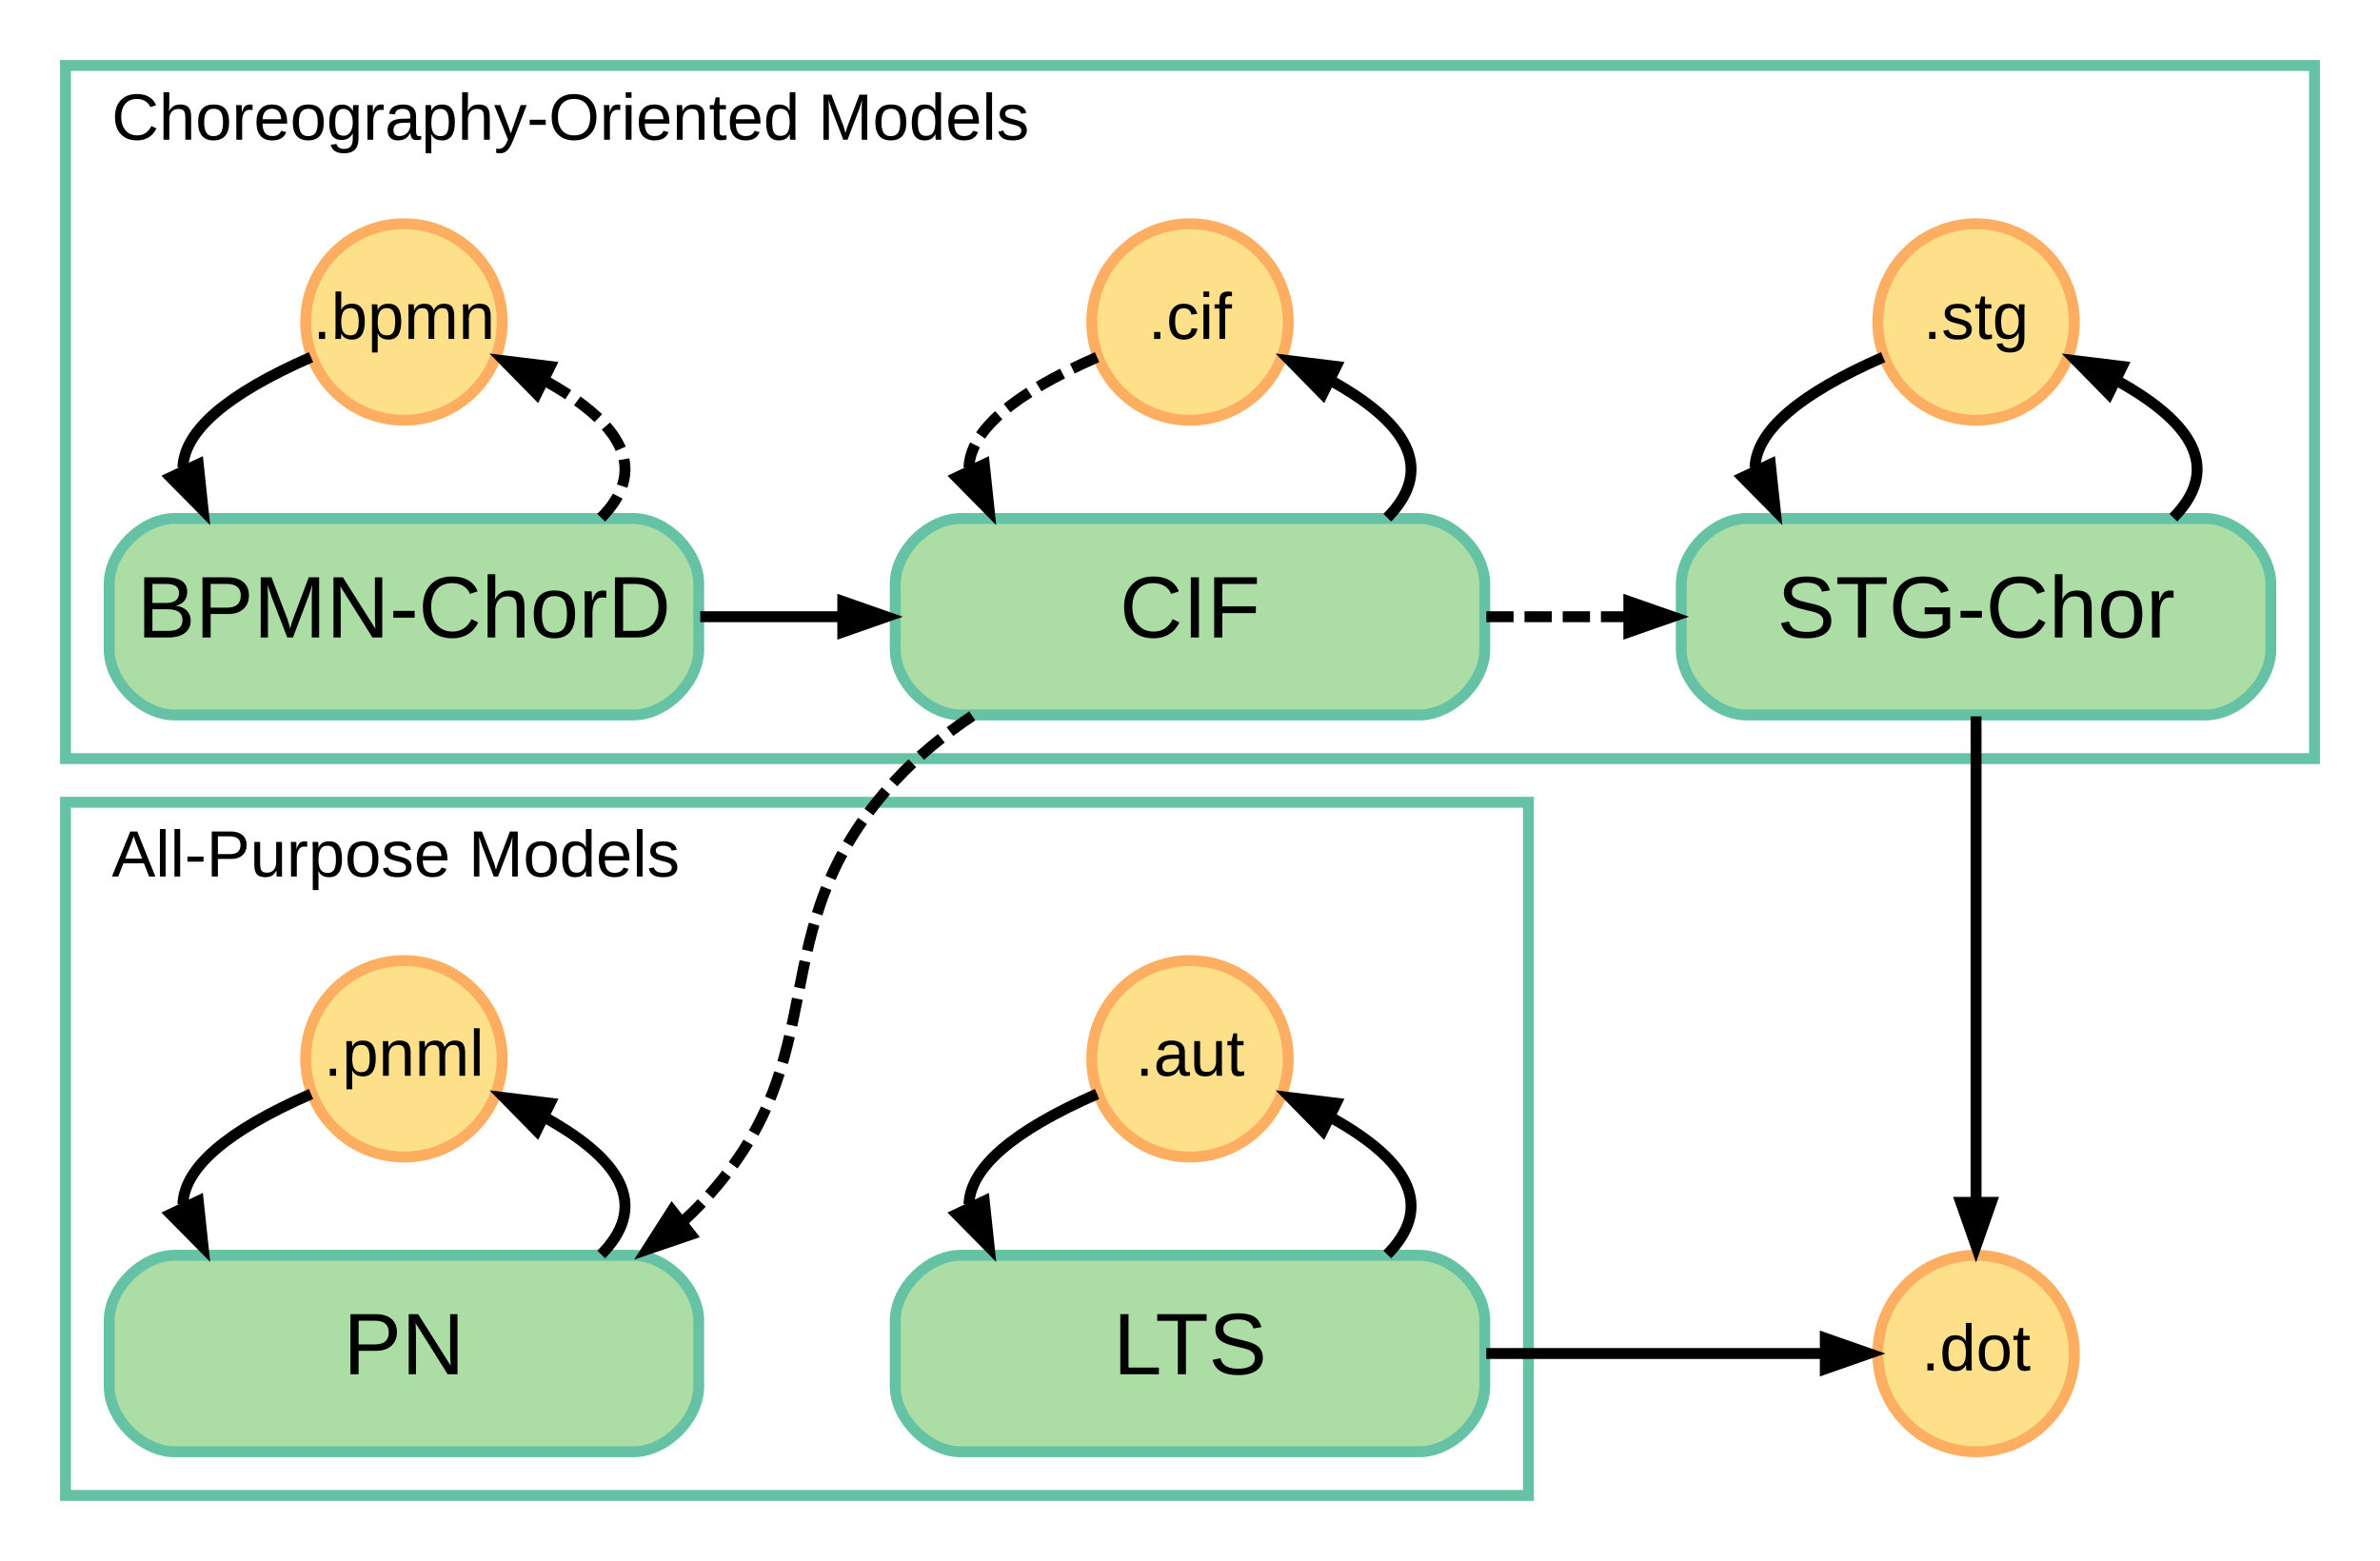
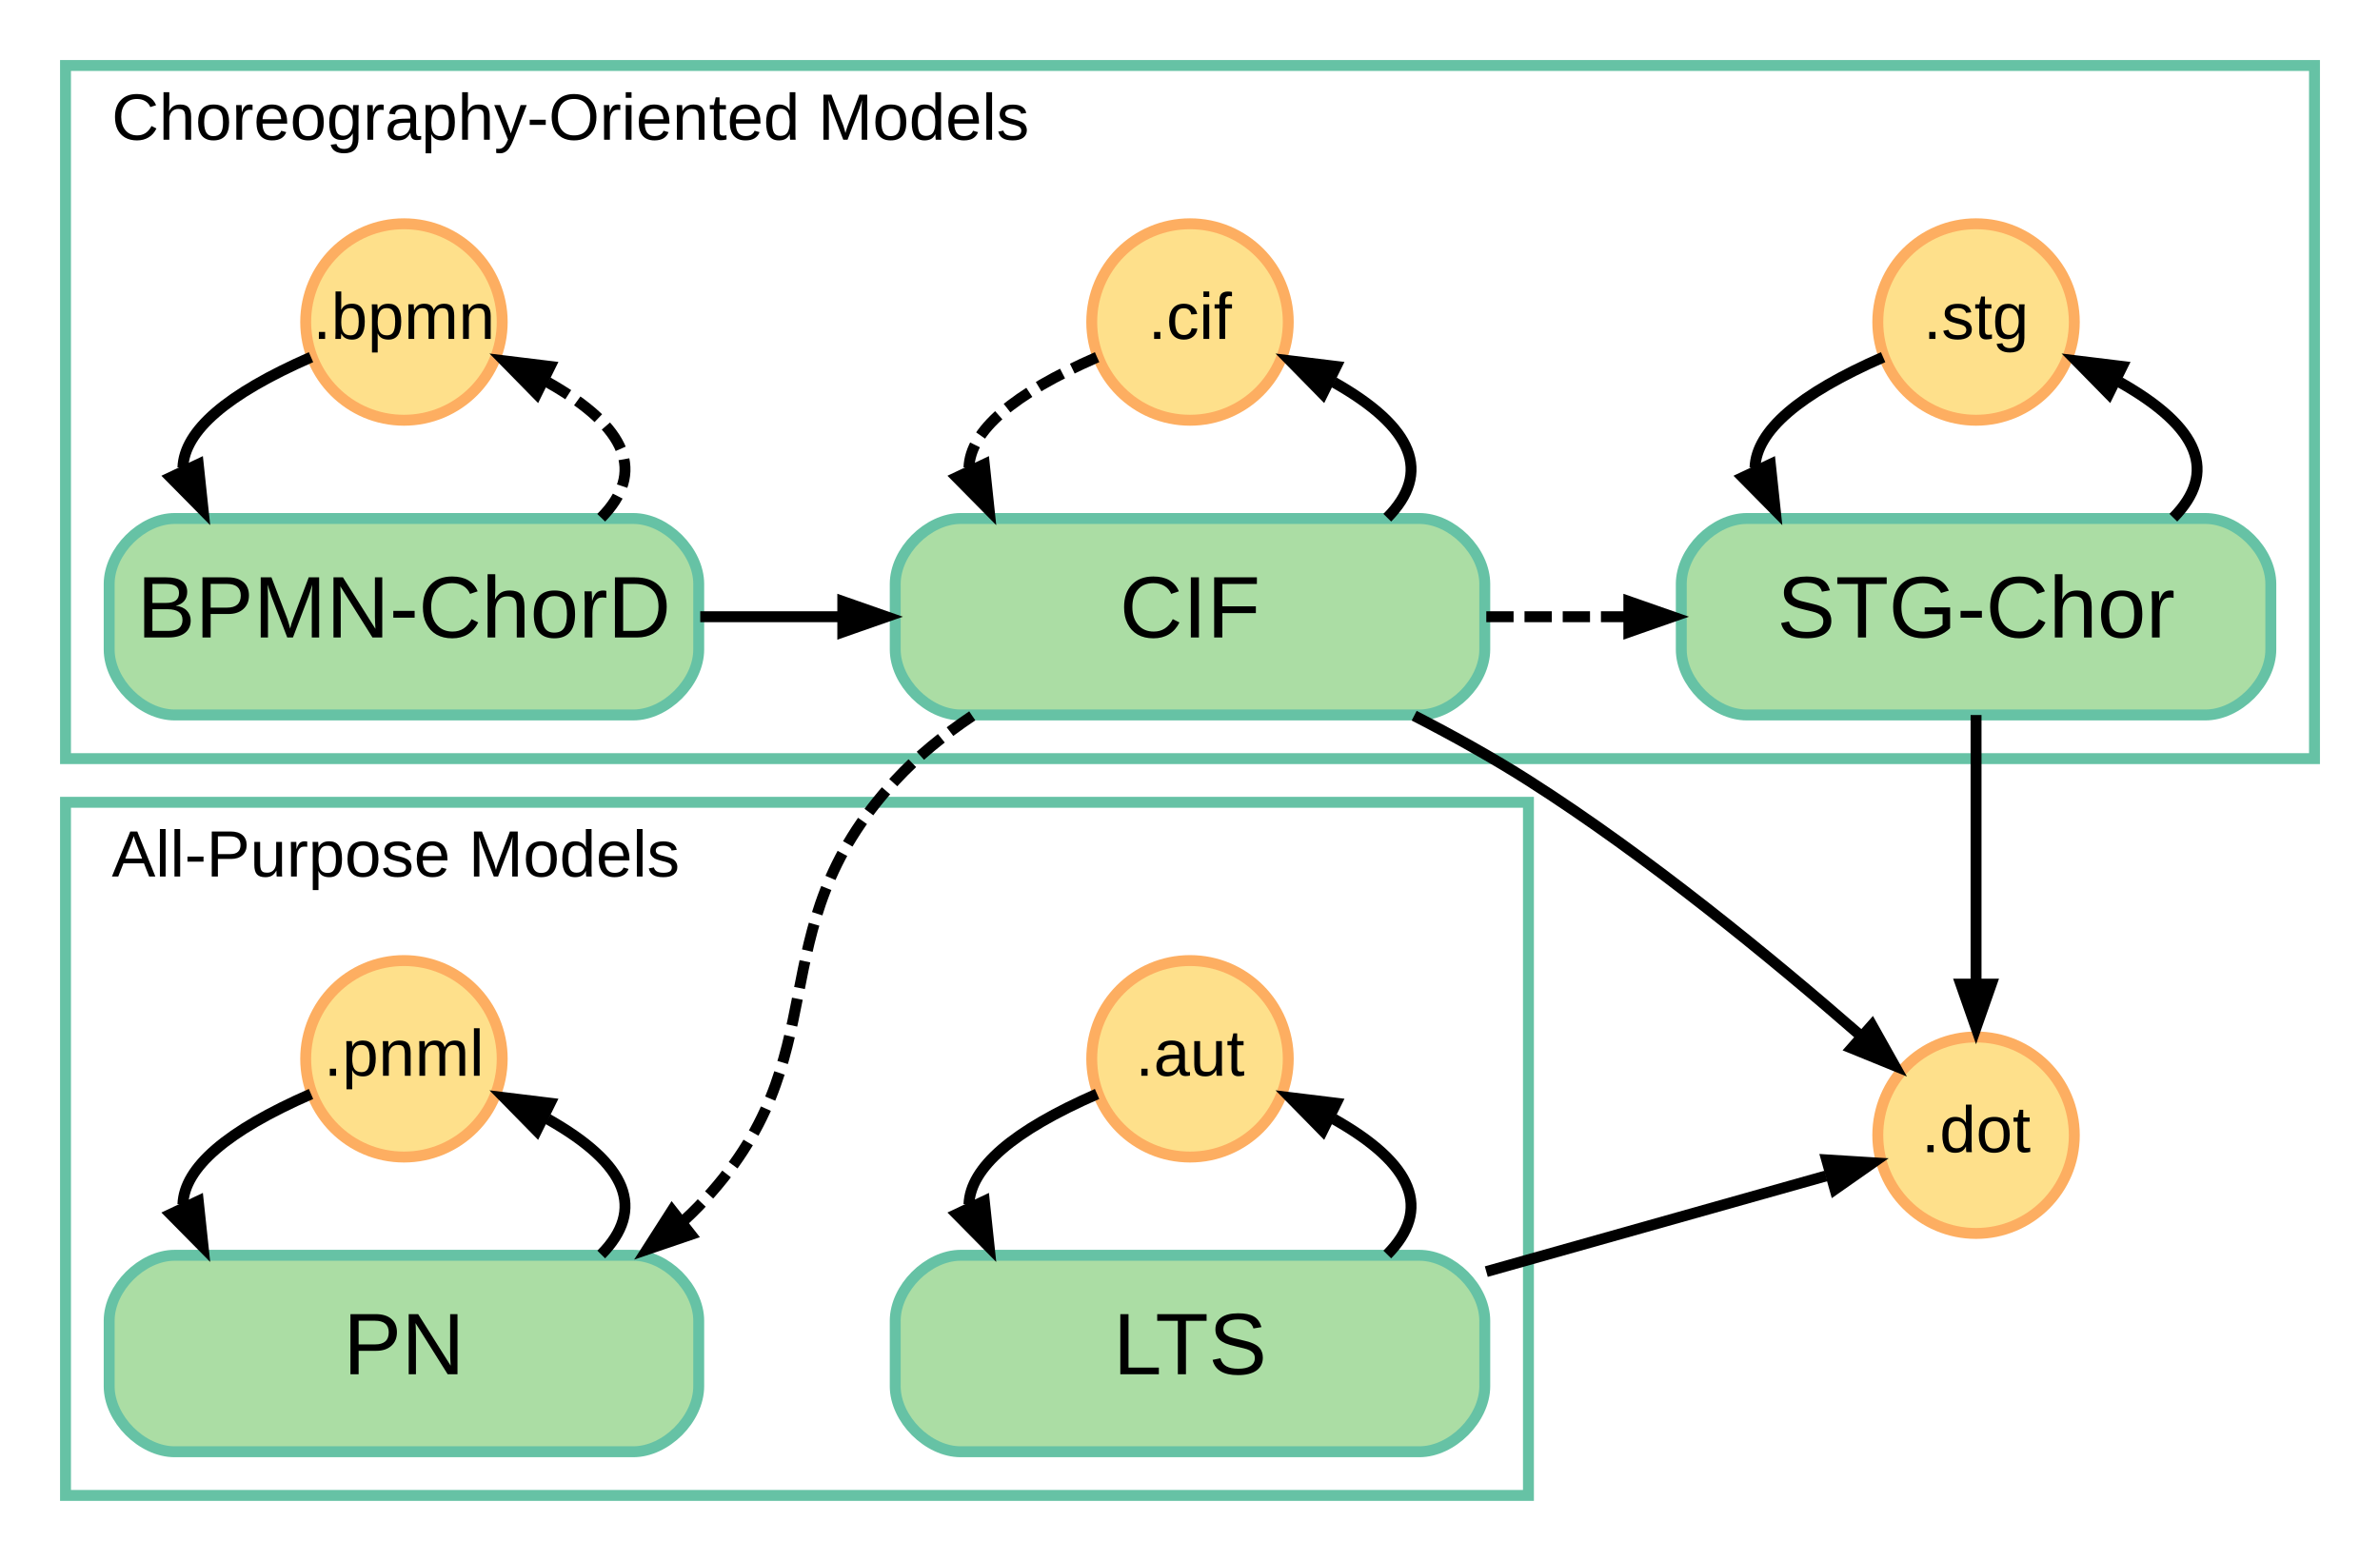
<svg xmlns="http://www.w3.org/2000/svg" width="436pt" height="286pt" viewBox="0.00 0.00 436.00 286.00">
  <g id="graph0" class="graph" transform="scale(1 1) rotate(0) translate(4 282)">
    <g id="clust1" class="cluster">
      <polygon fill="none" stroke="#66c2a5" stroke-width="2" points="8,-143 8,-270 420,-270 420,-143 8,-143" />
      <text text-anchor="middle" x="100.5" y="-256.4" font-family="Arial" font-size="12.00">Choreography-Oriented Models</text>
    </g>
    <g id="clust5" class="cluster">
      <polygon fill="none" stroke="#66c2a5" stroke-width="2" points="8,-8 8,-135 276,-135 276,-8 8,-8" />
      <text text-anchor="middle" x="68.5" y="-121.4" font-family="Arial" font-size="12.00">All-Purpose Models</text>
    </g>
    <g id="node1" class="node">
      <ellipse fill="#fee08b" stroke="#fdae61" stroke-width="2" cx="70" cy="-223" rx="18" ry="18" />
      <text text-anchor="middle" x="70" y="-219.9" font-family="Arial" font-size="12.00">.bpmn</text>
    </g>
    <g id="node4" class="node">
      <path fill="#abdda4" stroke="#66c2a5" stroke-width="2" d="M112,-187C112,-187 28,-187 28,-187 22,-187 16,-181 16,-175 16,-175 16,-163 16,-163 16,-157 22,-151 28,-151 28,-151 112,-151 112,-151 118,-151 124,-157 124,-163 124,-163 124,-175 124,-175 124,-181 118,-187 112,-187" />
      <text text-anchor="middle" x="70" y="-165.2" font-family="Arial" font-size="16.00">BPMN-ChorD</text>
    </g>
    <g id="edge3" class="edge">
      <path fill="none" stroke="black" stroke-width="2" d="M52.976,-216.557C37.579,-209.815 29.756,-203.074 29.506,-196.333" />
      <polygon fill="black" stroke="black" points="32.743,-197.676 33.861,-187.141 26.416,-194.68 32.743,-197.676" />
    </g>
    <g id="node2" class="node">
      <ellipse fill="#fee08b" stroke="#fdae61" stroke-width="2" cx="214" cy="-223" rx="18" ry="18" />
      <text text-anchor="middle" x="214" y="-219.9" font-family="Arial" font-size="12.00">.cif</text>
    </g>
    <g id="node5" class="node">
      <path fill="#abdda4" stroke="#66c2a5" stroke-width="2" d="M256,-187C256,-187 172,-187 172,-187 166,-187 160,-181 160,-175 160,-175 160,-163 160,-163 160,-157 166,-151 172,-151 172,-151 256,-151 256,-151 262,-151 268,-157 268,-163 268,-163 268,-175 268,-175 268,-181 262,-187 256,-187" />
      <text text-anchor="middle" x="214" y="-165.2" font-family="Arial" font-size="16.00">CIF</text>
    </g>
    <g id="edge8" class="edge">
      <path fill="none" stroke="black" stroke-width="2" stroke-dasharray="5,2" d="M196.976,-216.557C181.579,-209.815 173.756,-203.074 173.506,-196.333" />
      <polygon fill="black" stroke="black" points="176.743,-197.676 177.86,-187.141 170.416,-194.68 176.743,-197.676" />
    </g>
    <g id="node3" class="node">
      <ellipse fill="#fee08b" stroke="#fdae61" stroke-width="2" cx="358" cy="-223" rx="18" ry="18" />
      <text text-anchor="middle" x="358" y="-219.9" font-family="Arial" font-size="12.00">.stg</text>
    </g>
    <g id="node6" class="node">
      <path fill="#abdda4" stroke="#66c2a5" stroke-width="2" d="M400,-187C400,-187 316,-187 316,-187 310,-187 304,-181 304,-175 304,-175 304,-163 304,-163 304,-157 310,-151 316,-151 316,-151 400,-151 400,-151 406,-151 412,-157 412,-163 412,-163 412,-175 412,-175 412,-181 406,-187 400,-187" />
      <text text-anchor="middle" x="358" y="-165.2" font-family="Arial" font-size="16.00">STG-Chor</text>
    </g>
    <g id="edge6" class="edge">
      <path fill="none" stroke="black" stroke-width="2" d="M340.976,-216.557C325.579,-209.815 317.756,-203.074 317.506,-196.333" />
      <polygon fill="black" stroke="black" points="320.743,-197.676 321.86,-187.141 314.416,-194.68 320.743,-197.676" />
    </g>
    <g id="edge2" class="edge">
      <path fill="none" stroke="black" stroke-width="2" stroke-dasharray="5,2" d="M106.14,-187.141C114.283,-195.414 111.02,-203.687 96.348,-211.96" />
      <polygon fill="black" stroke="black" points="94.446,-208.996 87.024,-216.557 97.541,-215.275 94.446,-208.996" />
    </g>
    <g id="edge1" class="edge">
      <path fill="none" stroke="black" stroke-width="2" d="M124.28,-169C132.56,-169 141.184,-169 149.661,-169" />
      <polygon fill="black" stroke="black" points="149.894,-172.5 159.894,-169 149.894,-165.5 149.894,-172.5" />
    </g>
    <g id="edge4" class="edge">
      <path fill="none" stroke="black" stroke-width="2" d="M250.14,-187.141C258.283,-195.414 255.02,-203.687 240.348,-211.96" />
      <polygon fill="black" stroke="black" points="238.446,-208.996 231.024,-216.557 241.541,-215.275 238.446,-208.996" />
    </g>
    <g id="edge7" class="edge">
      <path fill="none" stroke="black" stroke-width="2" stroke-dasharray="5,2" d="M268.28,-169C276.56,-169 285.184,-169 293.661,-169" />
      <polygon fill="black" stroke="black" points="293.894,-172.5 303.894,-169 293.894,-165.5 293.894,-172.5" />
    </g>
    <g id="node9" class="node">
      <path fill="#abdda4" stroke="#66c2a5" stroke-width="2" d="M112,-52C112,-52 28,-52 28,-52 22,-52 16,-46 16,-40 16,-40 16,-28 16,-28 16,-22 22,-16 28,-16 28,-16 112,-16 112,-16 118,-16 124,-22 124,-28 124,-28 124,-40 124,-40 124,-46 118,-52 112,-52" />
      <text text-anchor="middle" x="70" y="-30.2" font-family="Arial" font-size="16.00">PN</text>
    </g>
    <g id="edge14" class="edge">
      <path fill="none" stroke="black" stroke-width="2" stroke-dasharray="5,2" d="M174.112,-150.837C168.973,-147.381 164.082,-143.434 160,-139 134.141,-110.91 150.47,-88.516 124,-61 123.114,-60.079 122.19,-59.184 121.233,-58.315" />
      <polygon fill="black" stroke="black" points="123.39,-55.558 113.36,-52.144 119.072,-61.068 123.39,-55.558" />
    </g>
+     <g id="node11" class="node">
+       <ellipse fill="#fee08b" stroke="#fdae61" stroke-width="2" cx="358" cy="-74" rx="18" ry="18" />
+       <text text-anchor="middle" x="358" y="-70.9" font-family="Arial" font-size="12.00">.dot</text>
+     </g>
+     <g id="edge16" class="edge">
+       <path fill="none" stroke="black" stroke-width="2" d="M255.067,-150.864C262.191,-147.201 269.428,-143.181 276,-139 297.893,-125.071 320.769,-106.26 336.605,-92.459" />
+       <polygon fill="black" stroke="black" points="339.022,-94.994 344.201,-85.751 334.389,-89.747 339.022,-94.994" />
+     </g>
    <g id="edge5" class="edge">
      <path fill="none" stroke="black" stroke-width="2" d="M394.14,-187.141C402.283,-195.414 399.02,-203.687 384.348,-211.96" />
      <polygon fill="black" stroke="black" points="382.446,-208.996 375.024,-216.557 385.541,-215.275 382.446,-208.996" />
    </g>
-     <g id="node11" class="node">
-       <ellipse fill="#fee08b" stroke="#fdae61" stroke-width="2" cx="358" cy="-34" rx="18" ry="18" />
-       <text text-anchor="middle" x="358" y="-30.9" font-family="Arial" font-size="12.00">.dot</text>
-     </g>
-     <g id="edge16" class="edge">
-       <path fill="none" stroke="black" stroke-width="2" d="M358,-150.749C358,-121.234 358,-91.718 358,-62.203" />
-       <polygon fill="black" stroke="black" points="361.5,-62.193 358,-52.193 354.5,-62.193 361.5,-62.193" />
+     <g id="edge17" class="edge">
+       <path fill="none" stroke="black" stroke-width="2" d="M358,-150.996C358,-134.761 358,-118.527 358,-102.292" />
+       <polygon fill="black" stroke="black" points="361.5,-102.184 358,-92.184 354.5,-102.184 361.5,-102.184" />
    </g>
    <g id="node7" class="node">
      <ellipse fill="#fee08b" stroke="#fdae61" stroke-width="2" cx="70" cy="-88" rx="18" ry="18" />
      <text text-anchor="middle" x="70" y="-84.9" font-family="Arial" font-size="12.00">.pnml</text>
    </g>
    <g id="edge12" class="edge">
      <path fill="none" stroke="black" stroke-width="2" d="M52.976,-81.556C37.579,-74.815 29.756,-68.074 29.506,-61.333" />
      <polygon fill="black" stroke="black" points="32.743,-62.676 33.861,-52.141 26.416,-59.68 32.743,-62.676" />
    </g>
    <g id="node8" class="node">
      <ellipse fill="#fee08b" stroke="#fdae61" stroke-width="2" cx="214" cy="-88" rx="18" ry="18" />
      <text text-anchor="middle" x="214" y="-84.9" font-family="Arial" font-size="12.00">.aut</text>
    </g>
    <g id="node10" class="node">
      <path fill="#abdda4" stroke="#66c2a5" stroke-width="2" d="M256,-52C256,-52 172,-52 172,-52 166,-52 160,-46 160,-40 160,-40 160,-28 160,-28 160,-22 166,-16 172,-16 172,-16 256,-16 256,-16 262,-16 268,-22 268,-28 268,-28 268,-40 268,-40 268,-46 262,-52 256,-52" />
      <text text-anchor="middle" x="214" y="-30.2" font-family="Arial" font-size="16.00">LTS</text>
    </g>
    <g id="edge10" class="edge">
      <path fill="none" stroke="black" stroke-width="2" d="M196.976,-81.556C181.579,-74.815 173.756,-68.074 173.506,-61.333" />
      <polygon fill="black" stroke="black" points="176.743,-62.676 177.86,-52.141 170.416,-59.68 176.743,-62.676" />
    </g>
    <g id="edge11" class="edge">
      <path fill="none" stroke="black" stroke-width="2" d="M106.14,-52.141C114.283,-60.414 111.02,-68.687 96.348,-76.96" />
      <polygon fill="black" stroke="black" points="94.446,-73.996 87.024,-81.556 97.541,-80.275 94.446,-73.996" />
    </g>
    <g id="edge9" class="edge">
      <path fill="none" stroke="black" stroke-width="2" d="M250.14,-52.141C258.283,-60.414 255.02,-68.687 240.348,-76.96" />
      <polygon fill="black" stroke="black" points="238.446,-73.996 231.024,-81.556 241.541,-80.275 238.446,-73.996" />
    </g>
    <g id="edge15" class="edge">
-       <path fill="none" stroke="black" stroke-width="2" d="M268.28,-34C289.265,-34 312.456,-34 329.864,-34" />
-       <polygon fill="black" stroke="black" points="329.884,-37.5 339.884,-34 329.884,-30.5 329.884,-37.5" />
+       <path fill="none" stroke="black" stroke-width="2" d="M268.28,-49.008C289.525,-54.993 313.033,-61.615 330.51,-66.538" />
+       <polygon fill="black" stroke="black" points="329.964,-70.02 340.538,-69.363 331.862,-63.283 329.964,-70.02" />
    </g>
  </g>
</svg>
